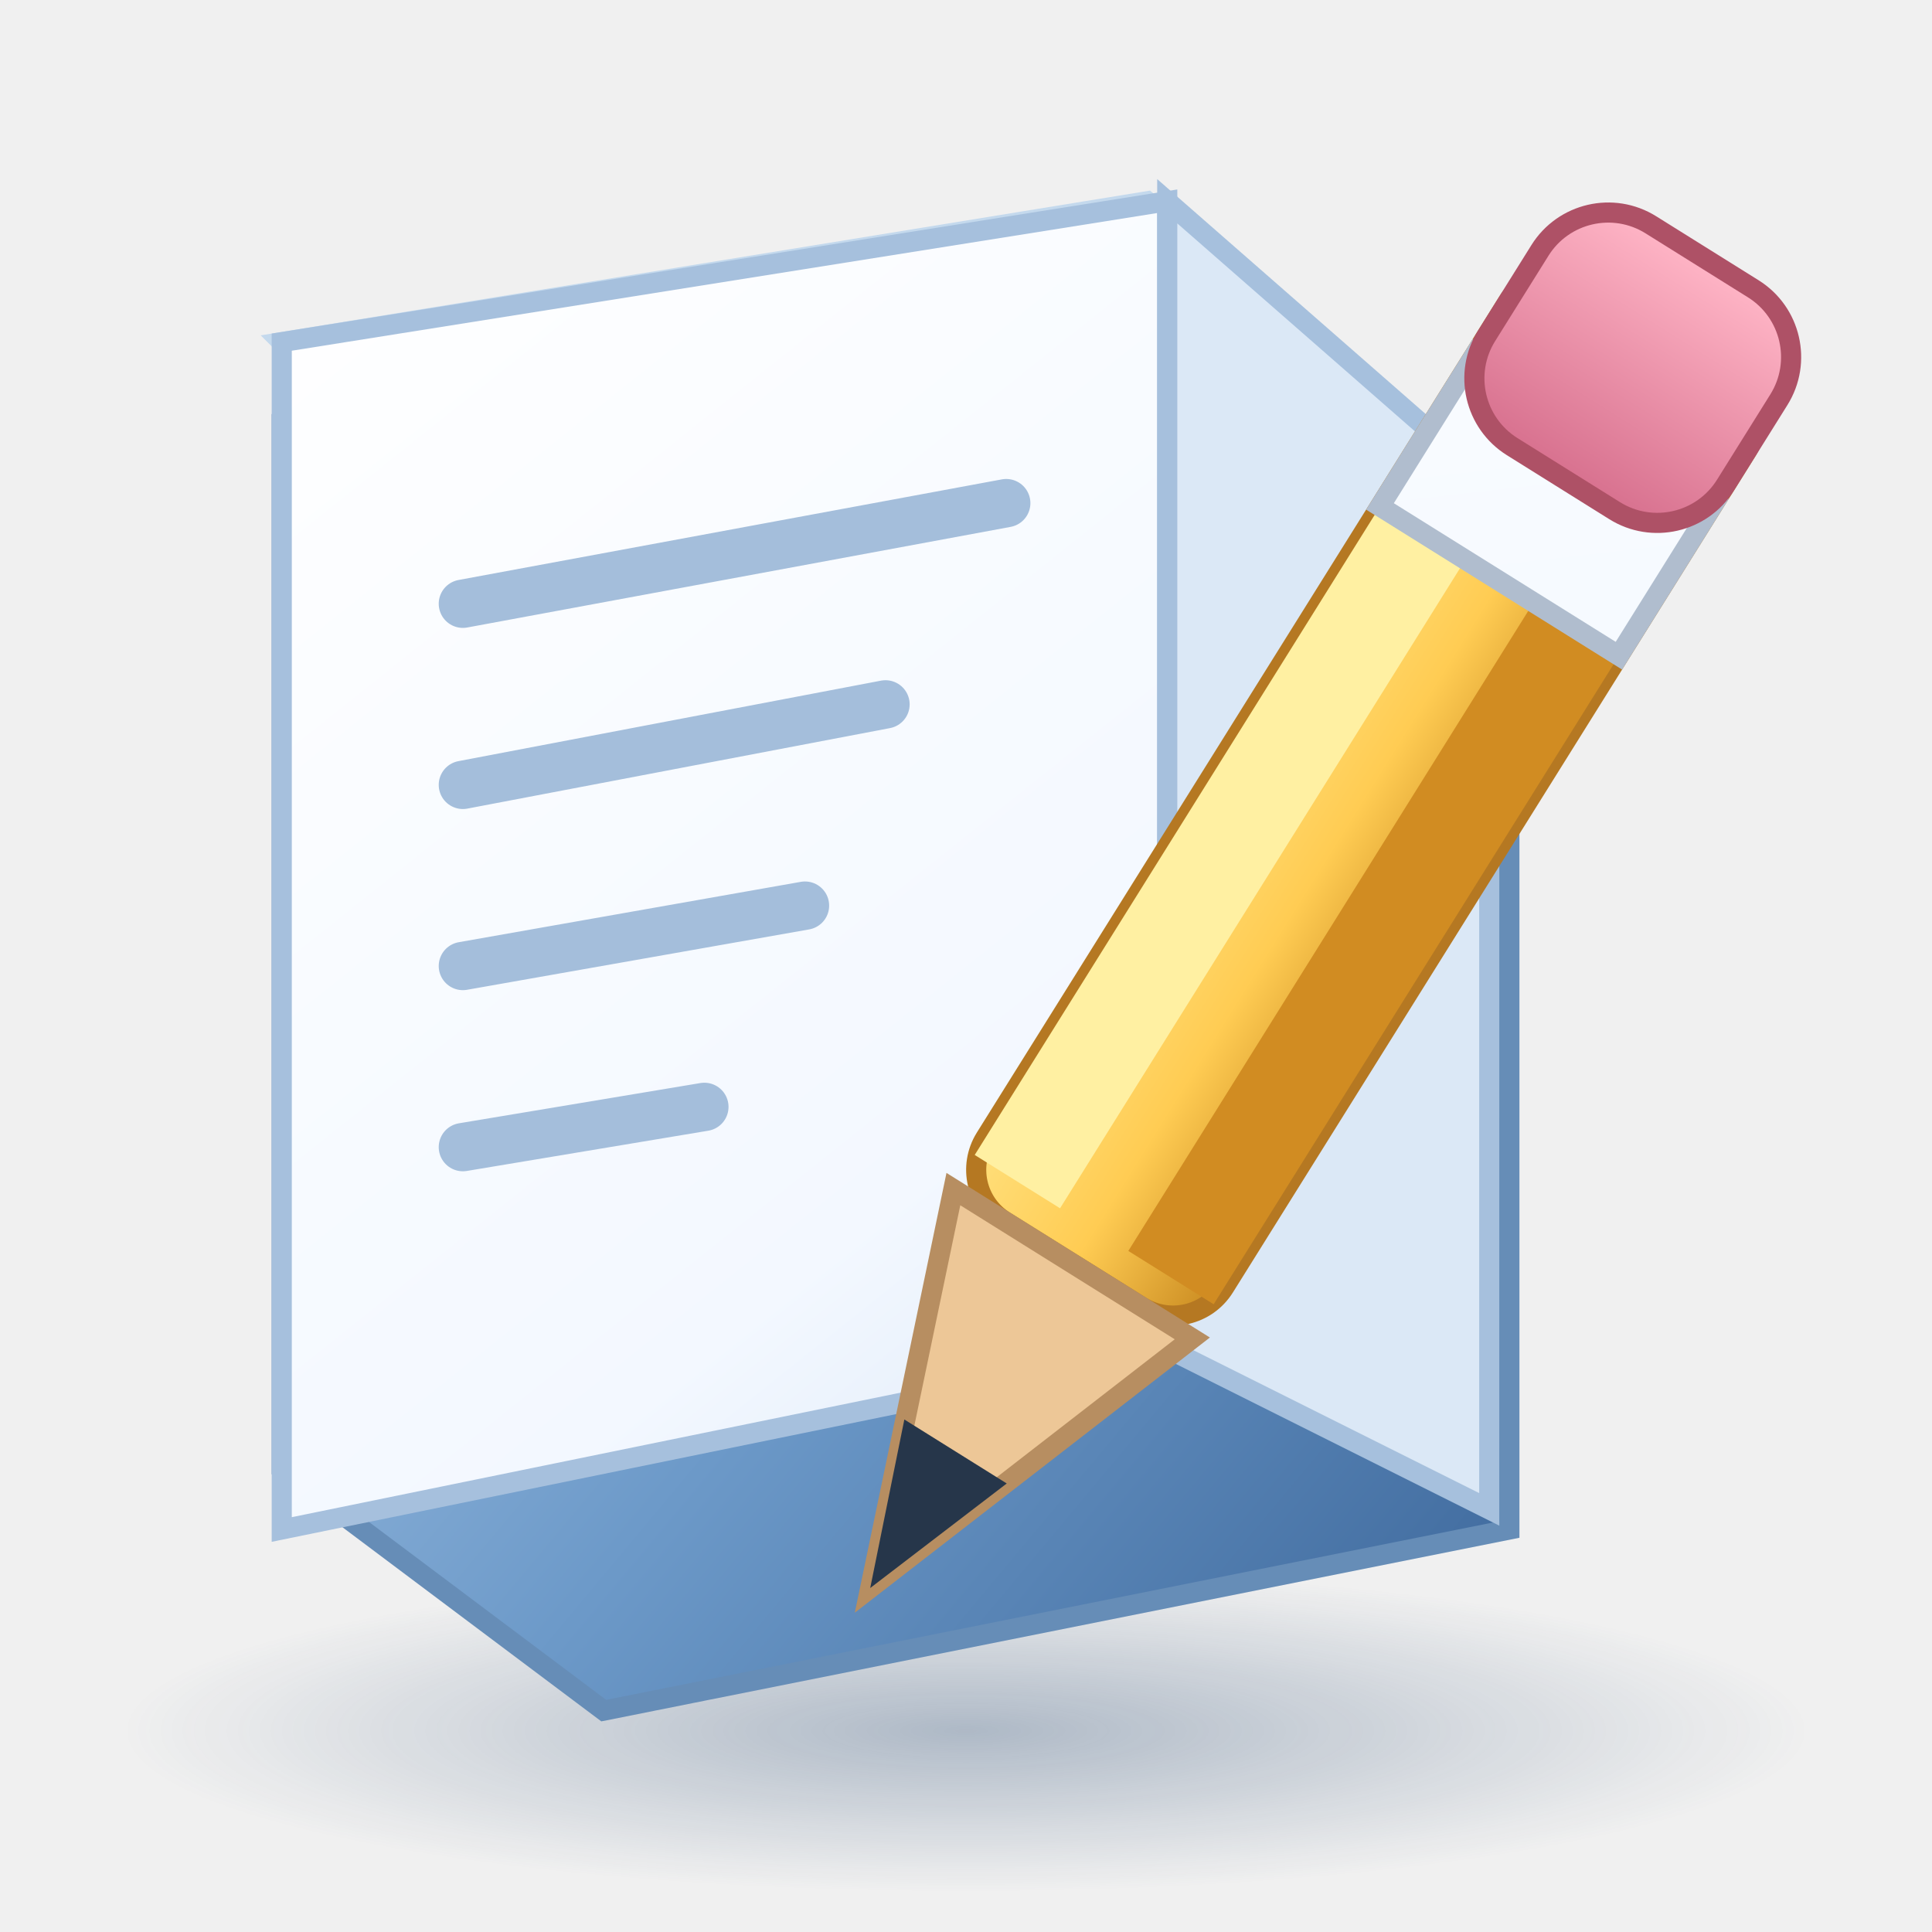
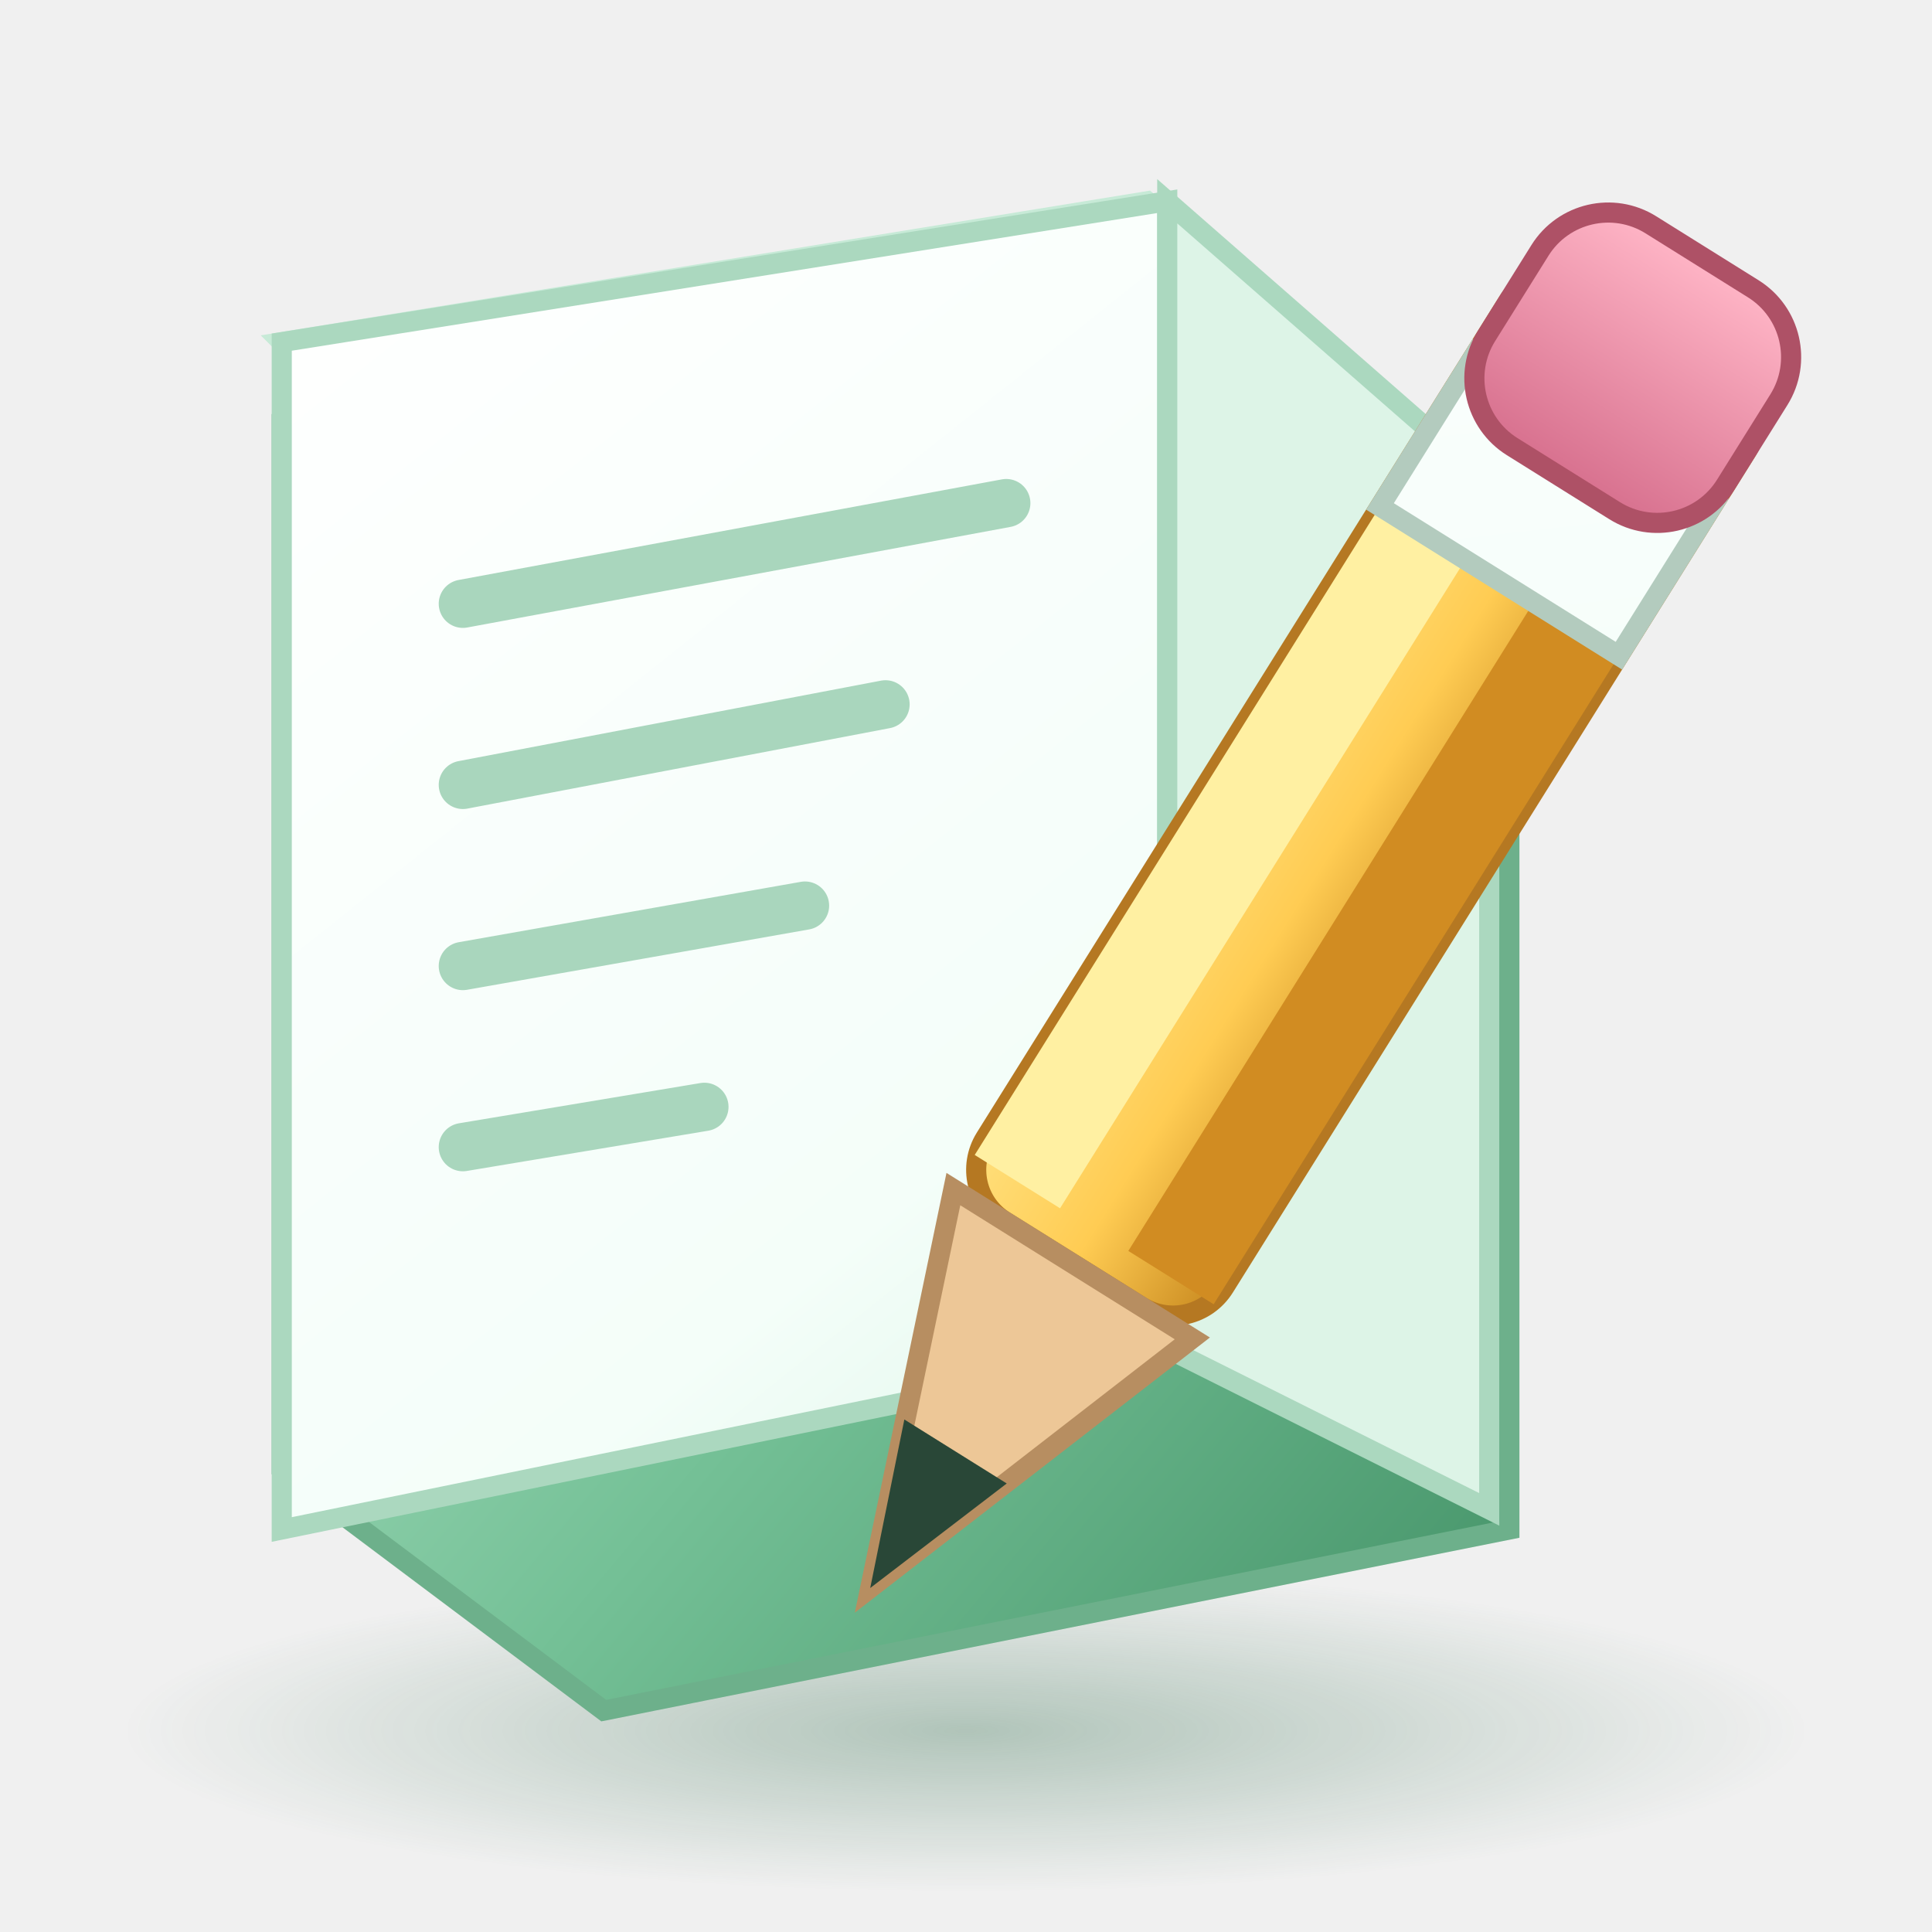
<svg xmlns="http://www.w3.org/2000/svg" viewBox="0 0 96 96" fill="none">
  <defs>
    <linearGradient id="paper" x1="16" y1="10" x2="75" y2="84" gradientUnits="userSpaceOnUse">
      <stop stop-color="#fff" />
-       <stop offset=".6" stop-color="#f3f8ff" />
-       <stop offset="1" stop-color="#c7d9ef" />
+       <stop offset=".6" stop-color="#f4fef9" />
+       <stop offset="1" stop-color="#caecd9" />
    </linearGradient>
    <linearGradient id="blue" x1="15" y1="10" x2="78" y2="90" gradientUnits="userSpaceOnUse">
-       <stop stop-color="#7bc4ff" />
-       <stop offset=".4" stop-color="#398ce7" />
-       <stop offset="1" stop-color="#174f9c" />
+       <stop stop-color="#86f4b8" />
+       <stop offset=".4" stop-color="#48d889" />
+       <stop offset="1" stop-color="#229154" />
    </linearGradient>
    <linearGradient id="edge" x1="12" y1="25" x2="85" y2="86" gradientUnits="userSpaceOnUse">
-       <stop stop-color="#bdd7f2" />
-       <stop offset=".5" stop-color="#6d9ac9" />
-       <stop offset="1" stop-color="#315b90" />
+       <stop stop-color="#c2edd5" />
+       <stop offset=".5" stop-color="#75c197" />
+       <stop offset="1" stop-color="#39885d" />
    </linearGradient>
    <radialGradient id="shadow">
-       <stop stop-color="#163a66" stop-opacity=".3" />
-       <stop offset="1" stop-color="#163a66" stop-opacity="0" />
+       <stop stop-color="#1d5f3b" stop-opacity=".3" />
+       <stop offset="1" stop-color="#1d5f3b" stop-opacity="0" />
    </radialGradient>
    <linearGradient id="gold">
      <stop stop-color="#ffdf7b" />
      <stop offset=".5" stop-color="#ffcc53" />
      <stop offset="1" stop-color="#ca8b21" />
    </linearGradient>
    <linearGradient id="pink" x2="0" y2="1">
      <stop stop-color="#ffb5c6" />
      <stop offset="1" stop-color="#d7708e" />
    </linearGradient>
  </defs>
  <ellipse cx="48" cy="86" rx="42" ry="8" fill="url(#shadow)" />
-   <path d="m14 21 43-7 18 14v48l-45 9-16-12V21Z" fill="url(#edge)" stroke="#668db7" />
-   <path d="m14 17 43-7 17 14-45 8-15-15Z" fill="#fff" stroke="#c4d9ed" />
-   <path d="m14 17 44-7v57l-44 9V17Z" fill="url(#paper)" stroke="#a6c0dd" />
-   <path d="m58 10 16 14v51L58 67V10Z" fill="#dbe8f6" stroke="#a6c0dd" />
-   <path d="m23 30 27-5M23 39l21-4M23 48l17-3M23 57l12-2" stroke="#a4bedb" stroke-width="2.4" stroke-linecap="round" />
+   <path d="m14 21 43-7 18 14v48l-45 9-16-12V21Z" fill="url(#edge)" stroke="#6db08b" />
+   <path d="m14 17 43-7 17 14-45 8-15-15Z" fill="#fff" stroke="#c7ead7" />
+   <path d="m14 17 44-7v57l-44 9V17Z" fill="url(#paper)" stroke="#abd8bf" />
+   <path d="m58 10 16 14v51L58 67V10Z" fill="#ddf4e7" stroke="#abd8bf" />
+   <path d="m23 30 27-5M23 39l21-4M23 48l17-3M23 57l12-2" stroke="#a9d6bd" stroke-width="2.4" stroke-linecap="round" />
  <g transform="rotate(32 62 47)">
    <rect x="56" y="10" width="14" height="55" rx="3" fill="url(#gold)" stroke="#b57822" />
    <path d="M56 20h5v43h-5V20Z" fill="#fff0a2" />
    <path d="M65 20h5v43h-5V20Z" fill="#d18c22" />
-     <path d="M56 16h14v9H56z" fill="url(#paper)" stroke="#b0bdce" />
+     <path d="M56 16h14v9H56z" fill="url(#paper)" stroke="#b3cbbe" />
    <rect x="56" y="6" width="14" height="13" rx="4" fill="url(#pink)" stroke="#ae5166" />
    <path d="m56 65 7 19 7-19H56Z" fill="#edc797" stroke="#b78e61" />
-     <path d="m60 76 3 8 3-8h-6Z" fill="#26364a" />
+     <path d="m60 76 3 8 3-8h-6Z" fill="#294737" />
  </g>
</svg>
